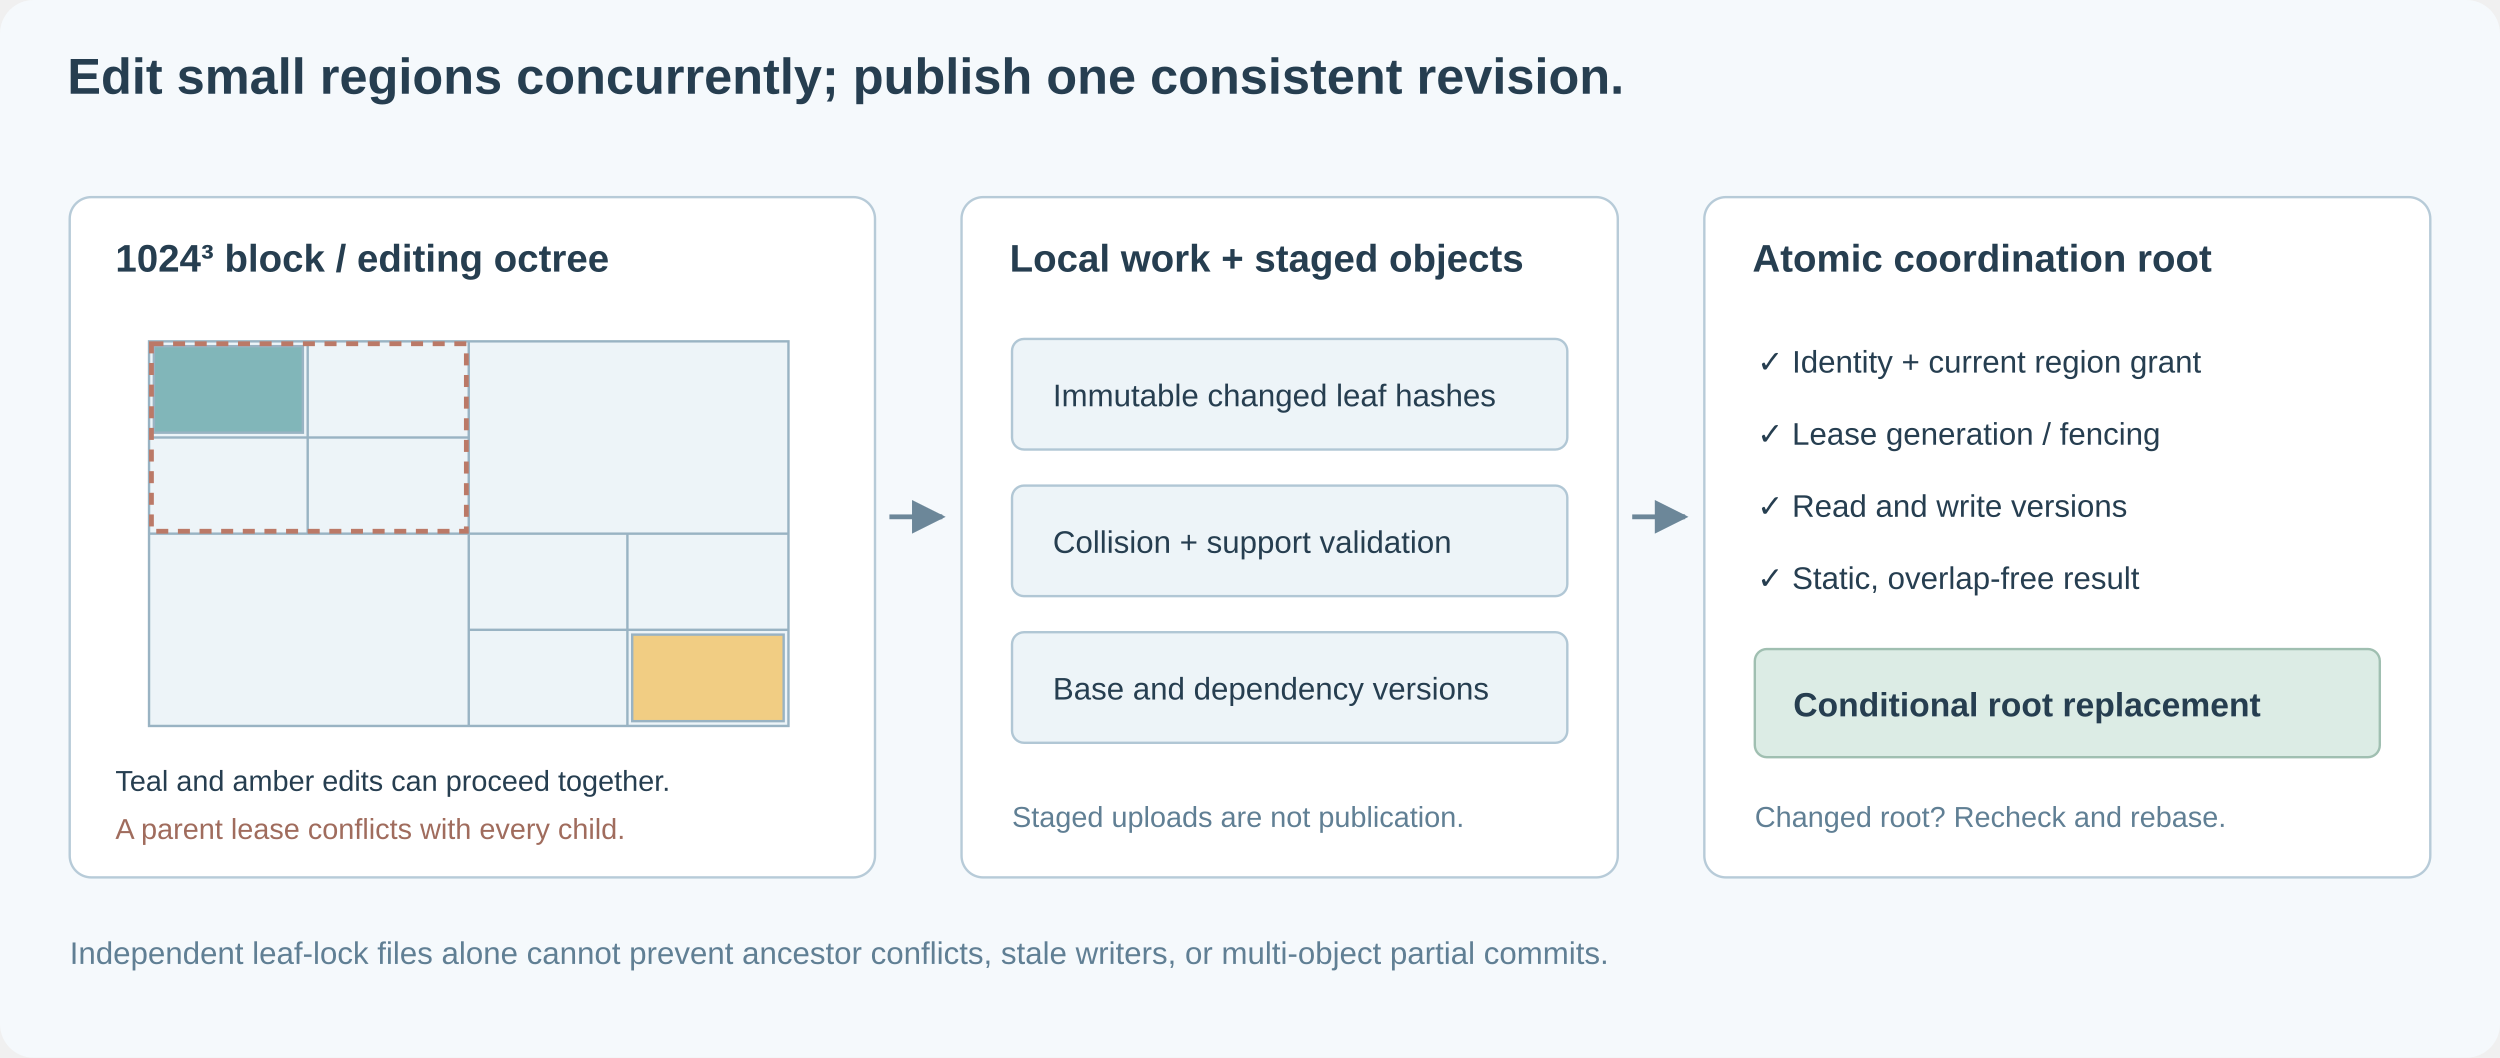
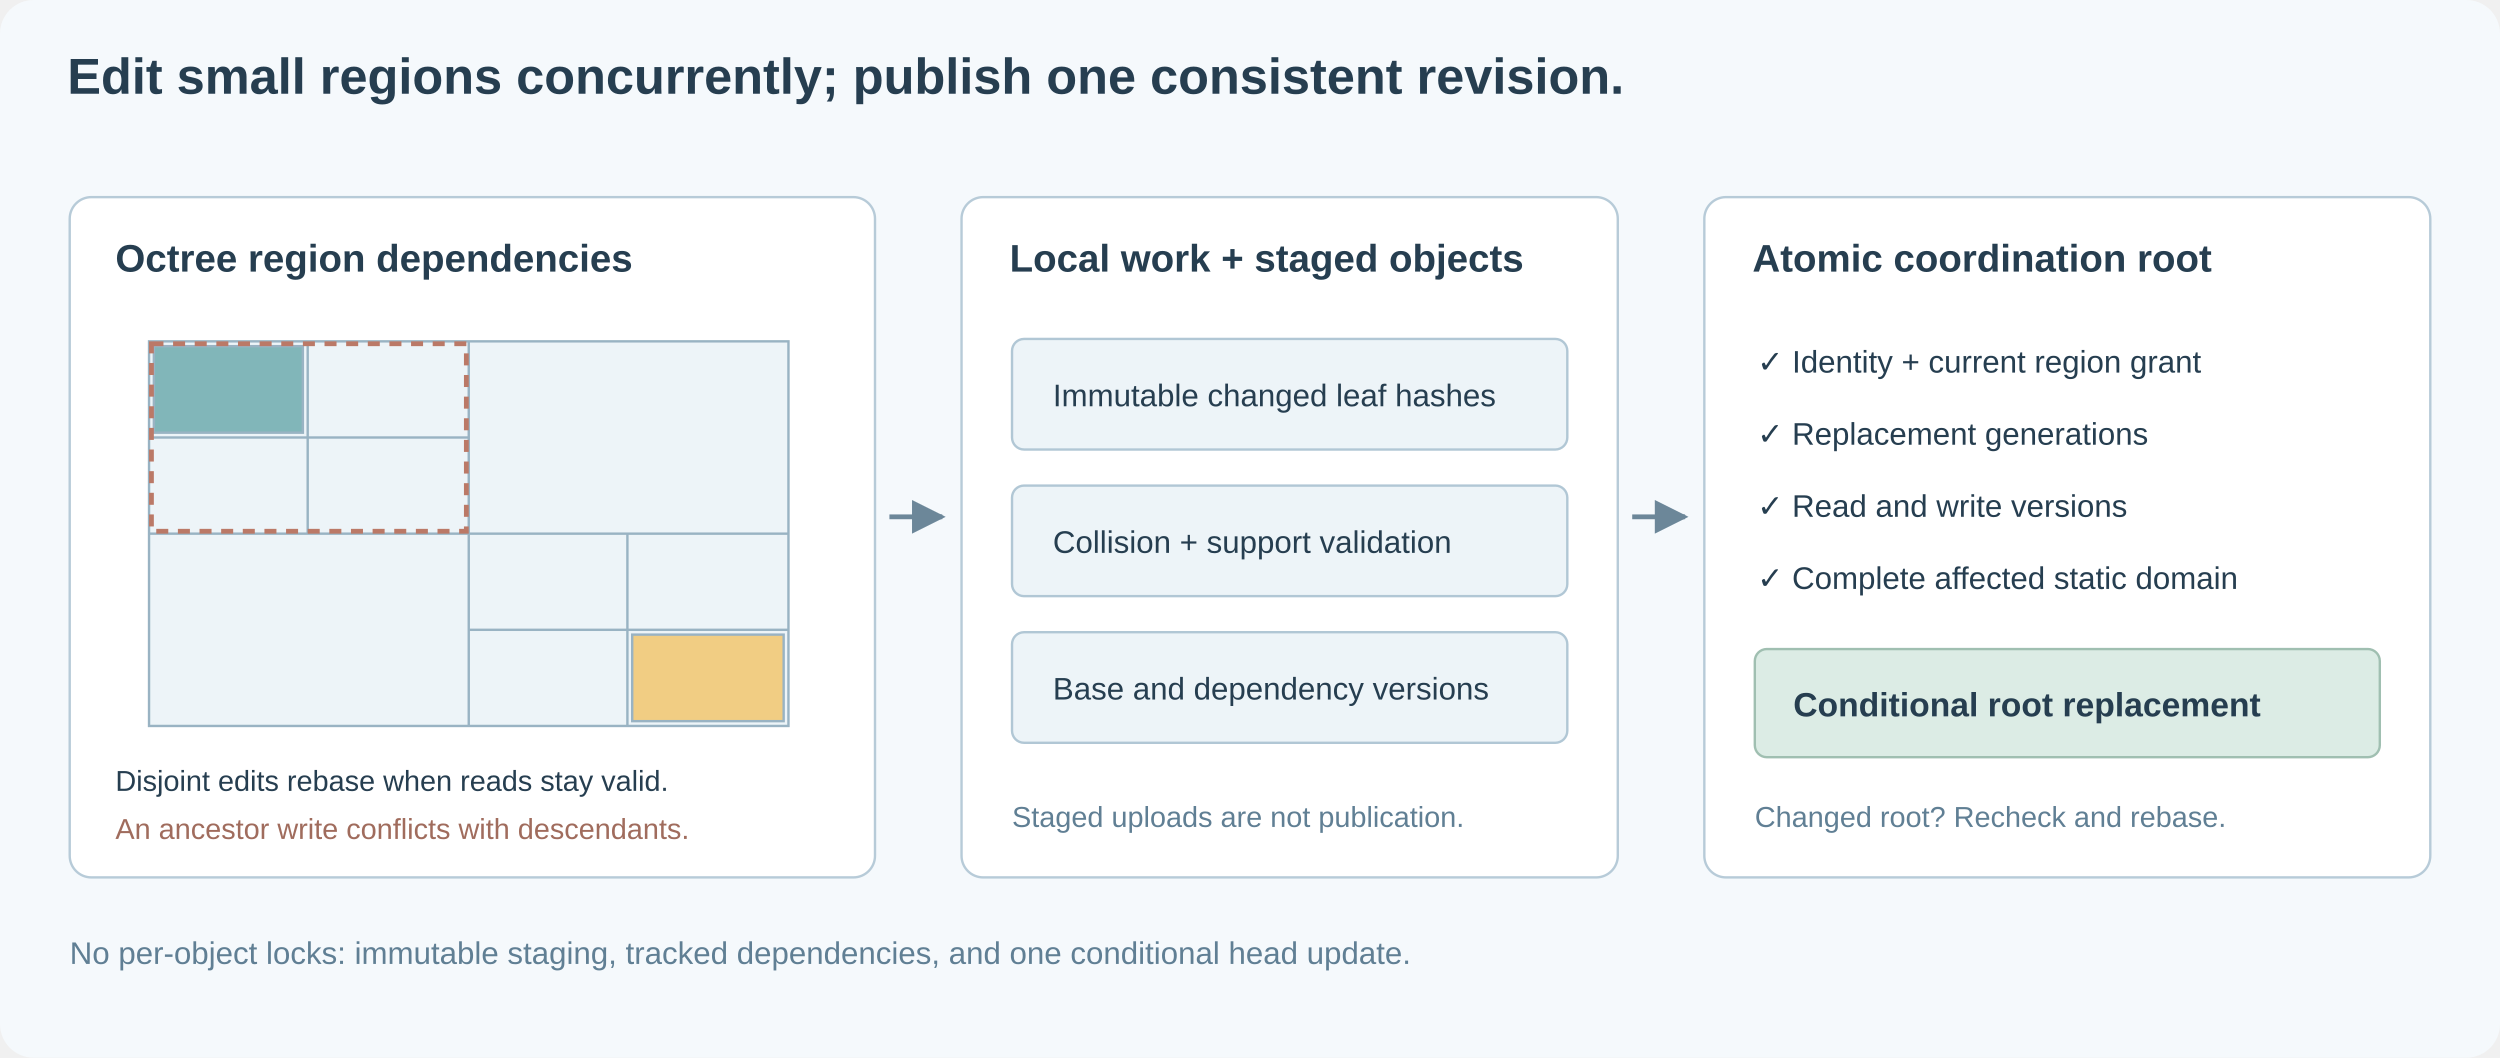
<svg xmlns="http://www.w3.org/2000/svg" width="1040" height="440" viewBox="0 0 1040 440" role="img" aria-labelledby="title desc">
  <defs>
    <marker id="a" viewBox="0 0 10 10" refX="9" refY="5" markerWidth="7" markerHeight="7" orient="auto-start-reverse">
      <path d="M0 0L10 5L0 10Z" fill="#6c8799" />
    </marker>
  </defs>
  <rect width="1040" height="440" rx="14" fill="#f5f9fc" />
  <g font-family="Arial,sans-serif" fill="#263e50">
    <text x="28" y="39" font-size="21" font-weight="bold">Edit small regions concurrently; publish one consistent revision.</text>
    <g stroke="#b7cbd8" fill="white">
      <rect x="29" y="82" width="335" height="283" rx="9" />
      <rect x="400" y="82" width="273" height="283" rx="9" />
      <rect x="709" y="82" width="302" height="283" rx="9" />
    </g>
-     <text x="48" y="113" font-size="16" font-weight="bold">1024³ block / editing octree</text>
+     <text x="48" y="113" font-size="16" font-weight="bold">Octree region dependencies</text>
    <g transform="translate(62 142)" stroke="#99b3c3" fill="#edf4f8">
      <rect width="266" height="160" />
      <path d="M133 0V160M0 80H266M66 0V80M0 40H133M199 80V160M133 120H266" />
      <rect x="2" y="2" width="62" height="36" fill="#81b6b9" />
      <rect x="201" y="122" width="63" height="36" fill="#f1cd83" />
      <path d="M1 1H132V79H1Z" fill="none" stroke="#bb7967" stroke-dasharray="5 4" stroke-width="2" />
    </g>
-     <text x="48" y="329" font-size="12">Teal and amber edits can proceed together.</text>
-     <text x="48" y="349" font-size="12" fill="#a06c5d">A parent lease conflicts with every child.</text>
+     <text x="48" y="329" font-size="12">Disjoint edits rebase when reads stay valid.</text>
+     <text x="48" y="349" font-size="12" fill="#a06c5d">An ancestor write conflicts with descendants.</text>
    <text x="420" y="113" font-size="16" font-weight="bold">Local work + staged objects</text>
    <g fill="#edf4f8" stroke="#b1c7d5">
      <rect x="421" y="141" width="231" height="46" rx="5" />
      <rect x="421" y="202" width="231" height="46" rx="5" />
      <rect x="421" y="263" width="231" height="46" rx="5" />
    </g>
    <g font-size="13">
      <text x="438" y="169">Immutable changed leaf hashes</text>
      <text x="438" y="230">Collision + support validation</text>
      <text x="438" y="291">Base and dependency versions</text>
    </g>
    <text x="421" y="344" font-size="12" fill="#607f94">Staged uploads are not publication.</text>
    <text x="729" y="113" font-size="16" font-weight="bold">Atomic coordination root</text>
    <g font-size="13">
      <text x="731" y="155">✓ Identity + current region grant</text>
-       <text x="731" y="185">✓ Lease generation / fencing</text>
+       <text x="731" y="185">✓ Replacement generations</text>
      <text x="731" y="215">✓ Read and write versions</text>
-       <text x="731" y="245">✓ Static, overlap-free result</text>
+       <text x="731" y="245">✓ Complete affected static domain</text>
    </g>
    <rect x="730" y="270" width="260" height="45" rx="5" fill="#dcece5" stroke="#a0bfb1" />
    <text x="746" y="298" font-size="14" font-weight="bold">Conditional root replacement</text>
    <text x="730" y="344" font-size="12" fill="#607f94">Changed root? Recheck and rebase.</text>
    <g stroke="#6c8799" stroke-width="2" marker-end="url(#a)">
      <path d="M370 215H392" />
      <path d="M679 215H701" />
    </g>
-     <text x="29" y="401" font-size="13" fill="#607f94">Independent leaf-lock files alone cannot prevent ancestor conflicts, stale writers, or multi-object partial commits.</text>
+     <text x="29" y="401" font-size="13" fill="#607f94">No per-object locks: immutable staging, tracked dependencies, and one conditional head update.</text>
  </g>
</svg>
